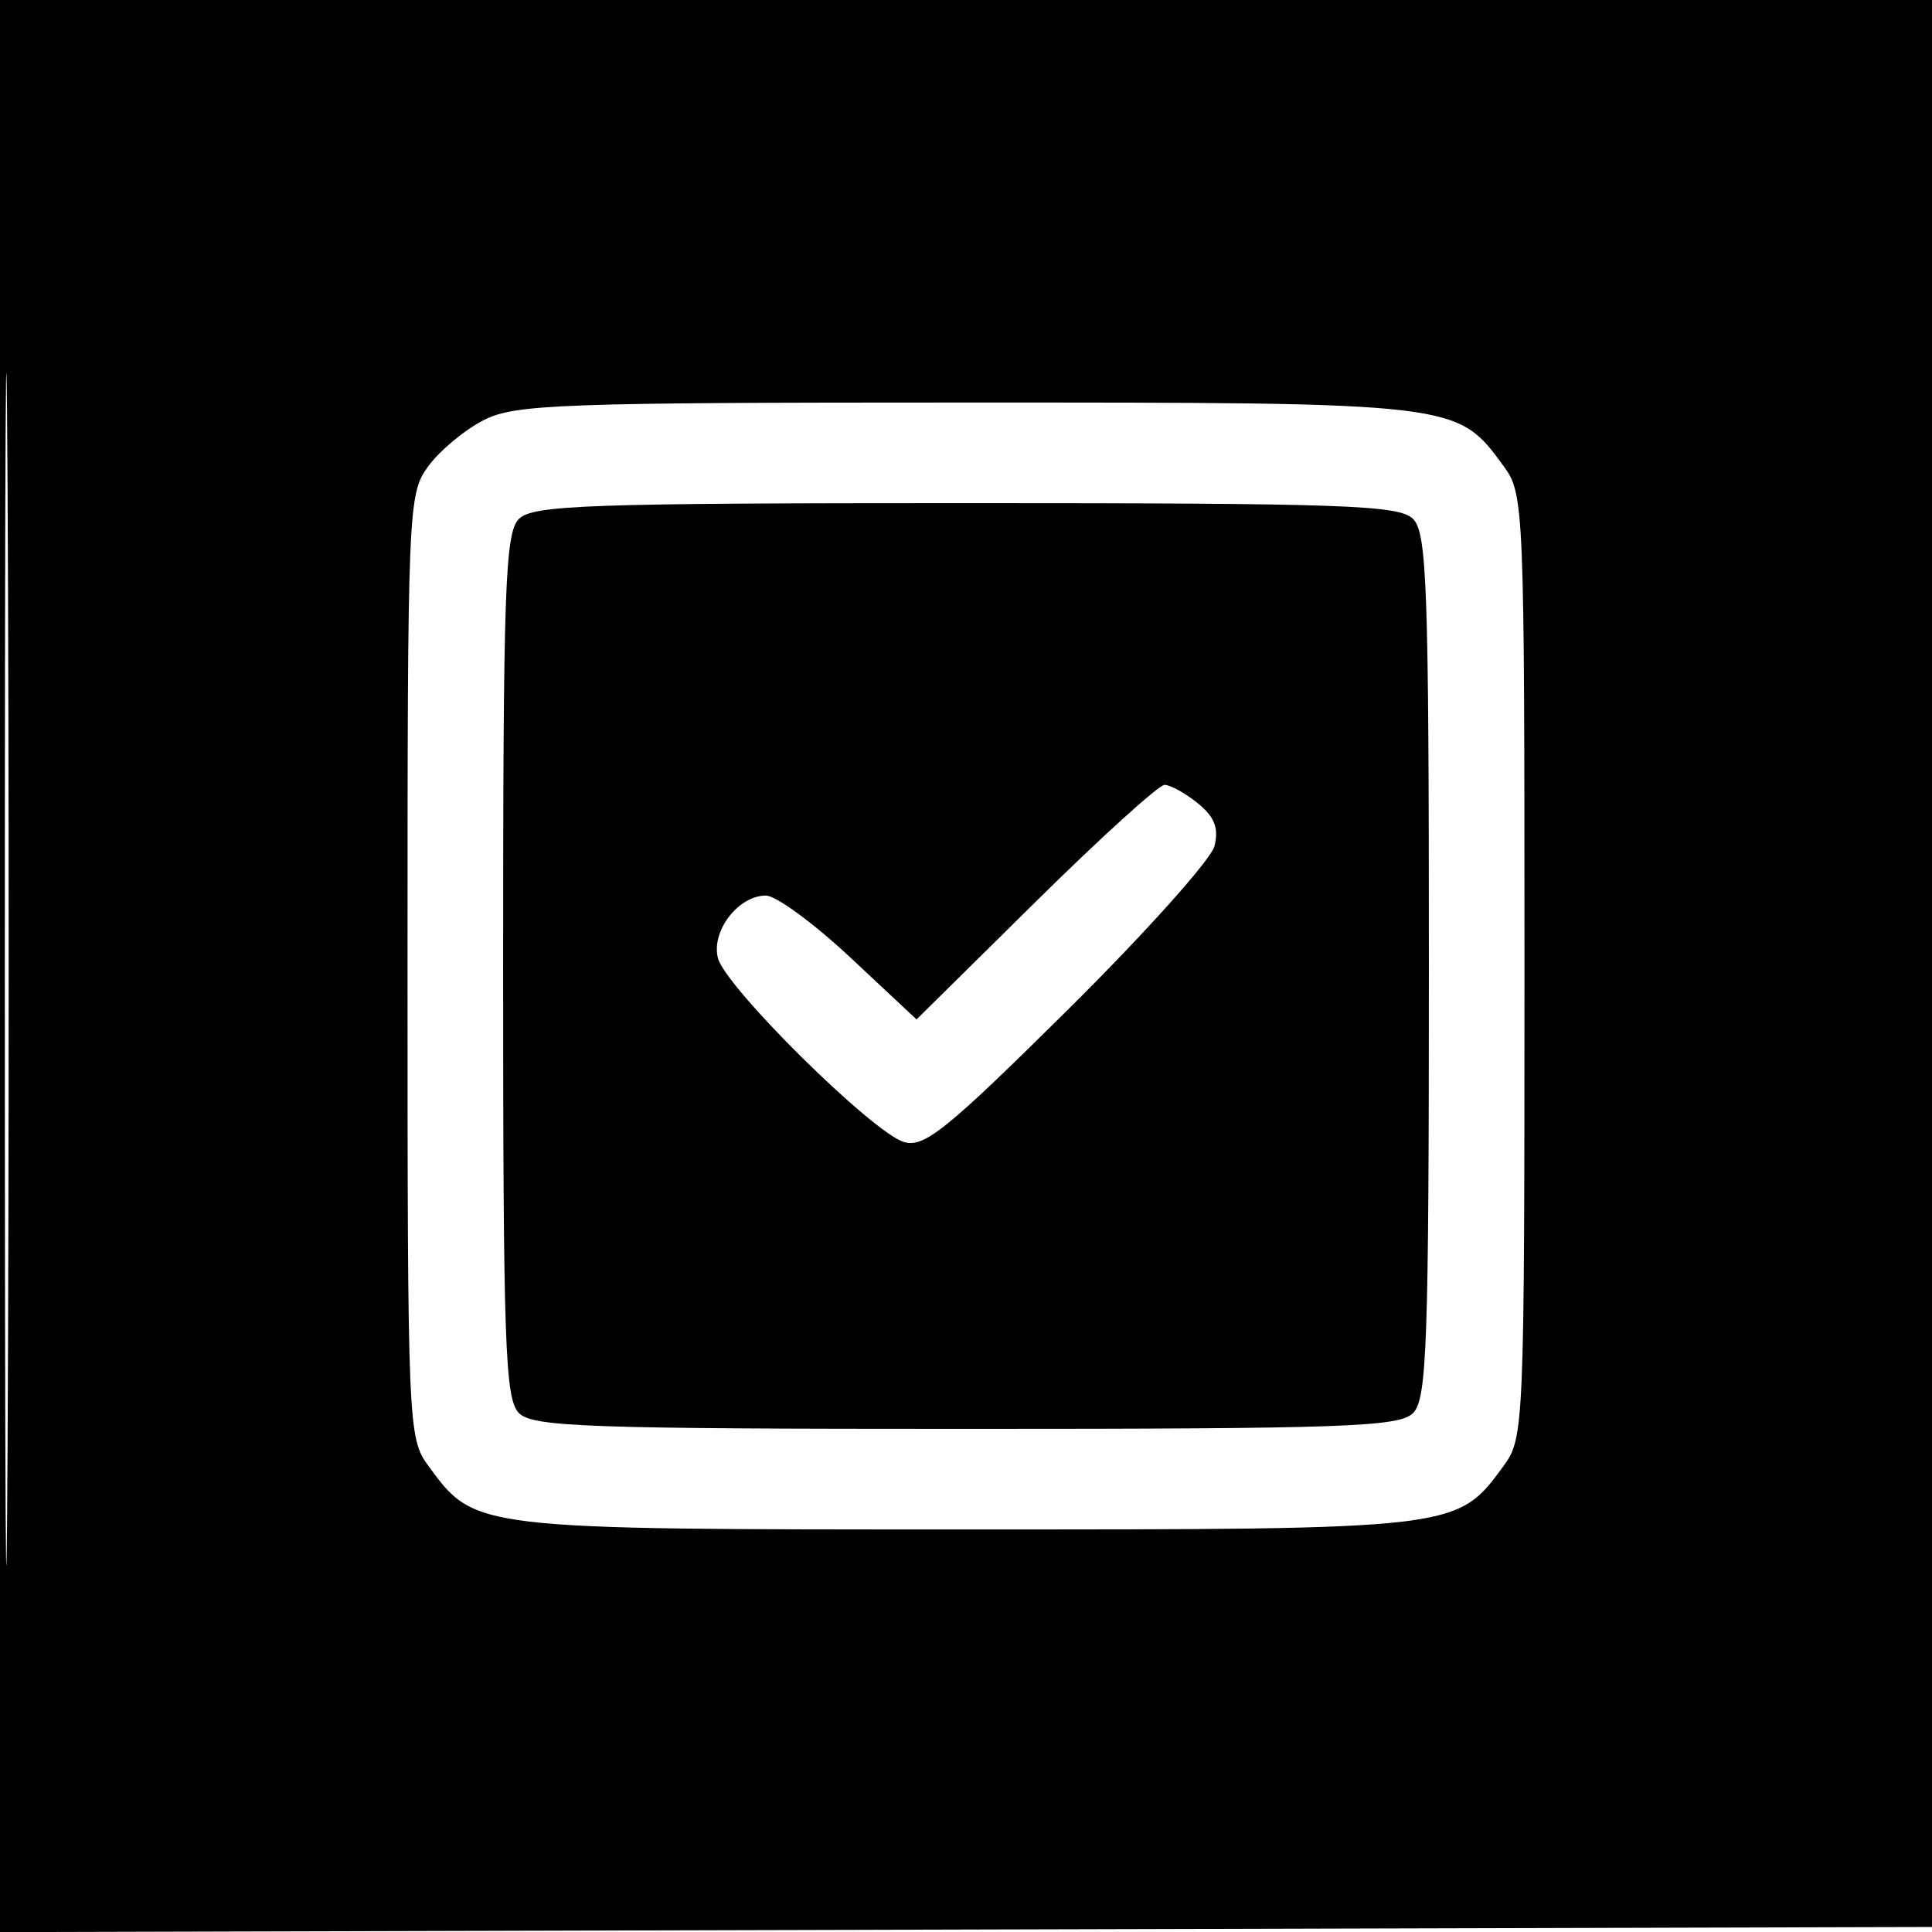
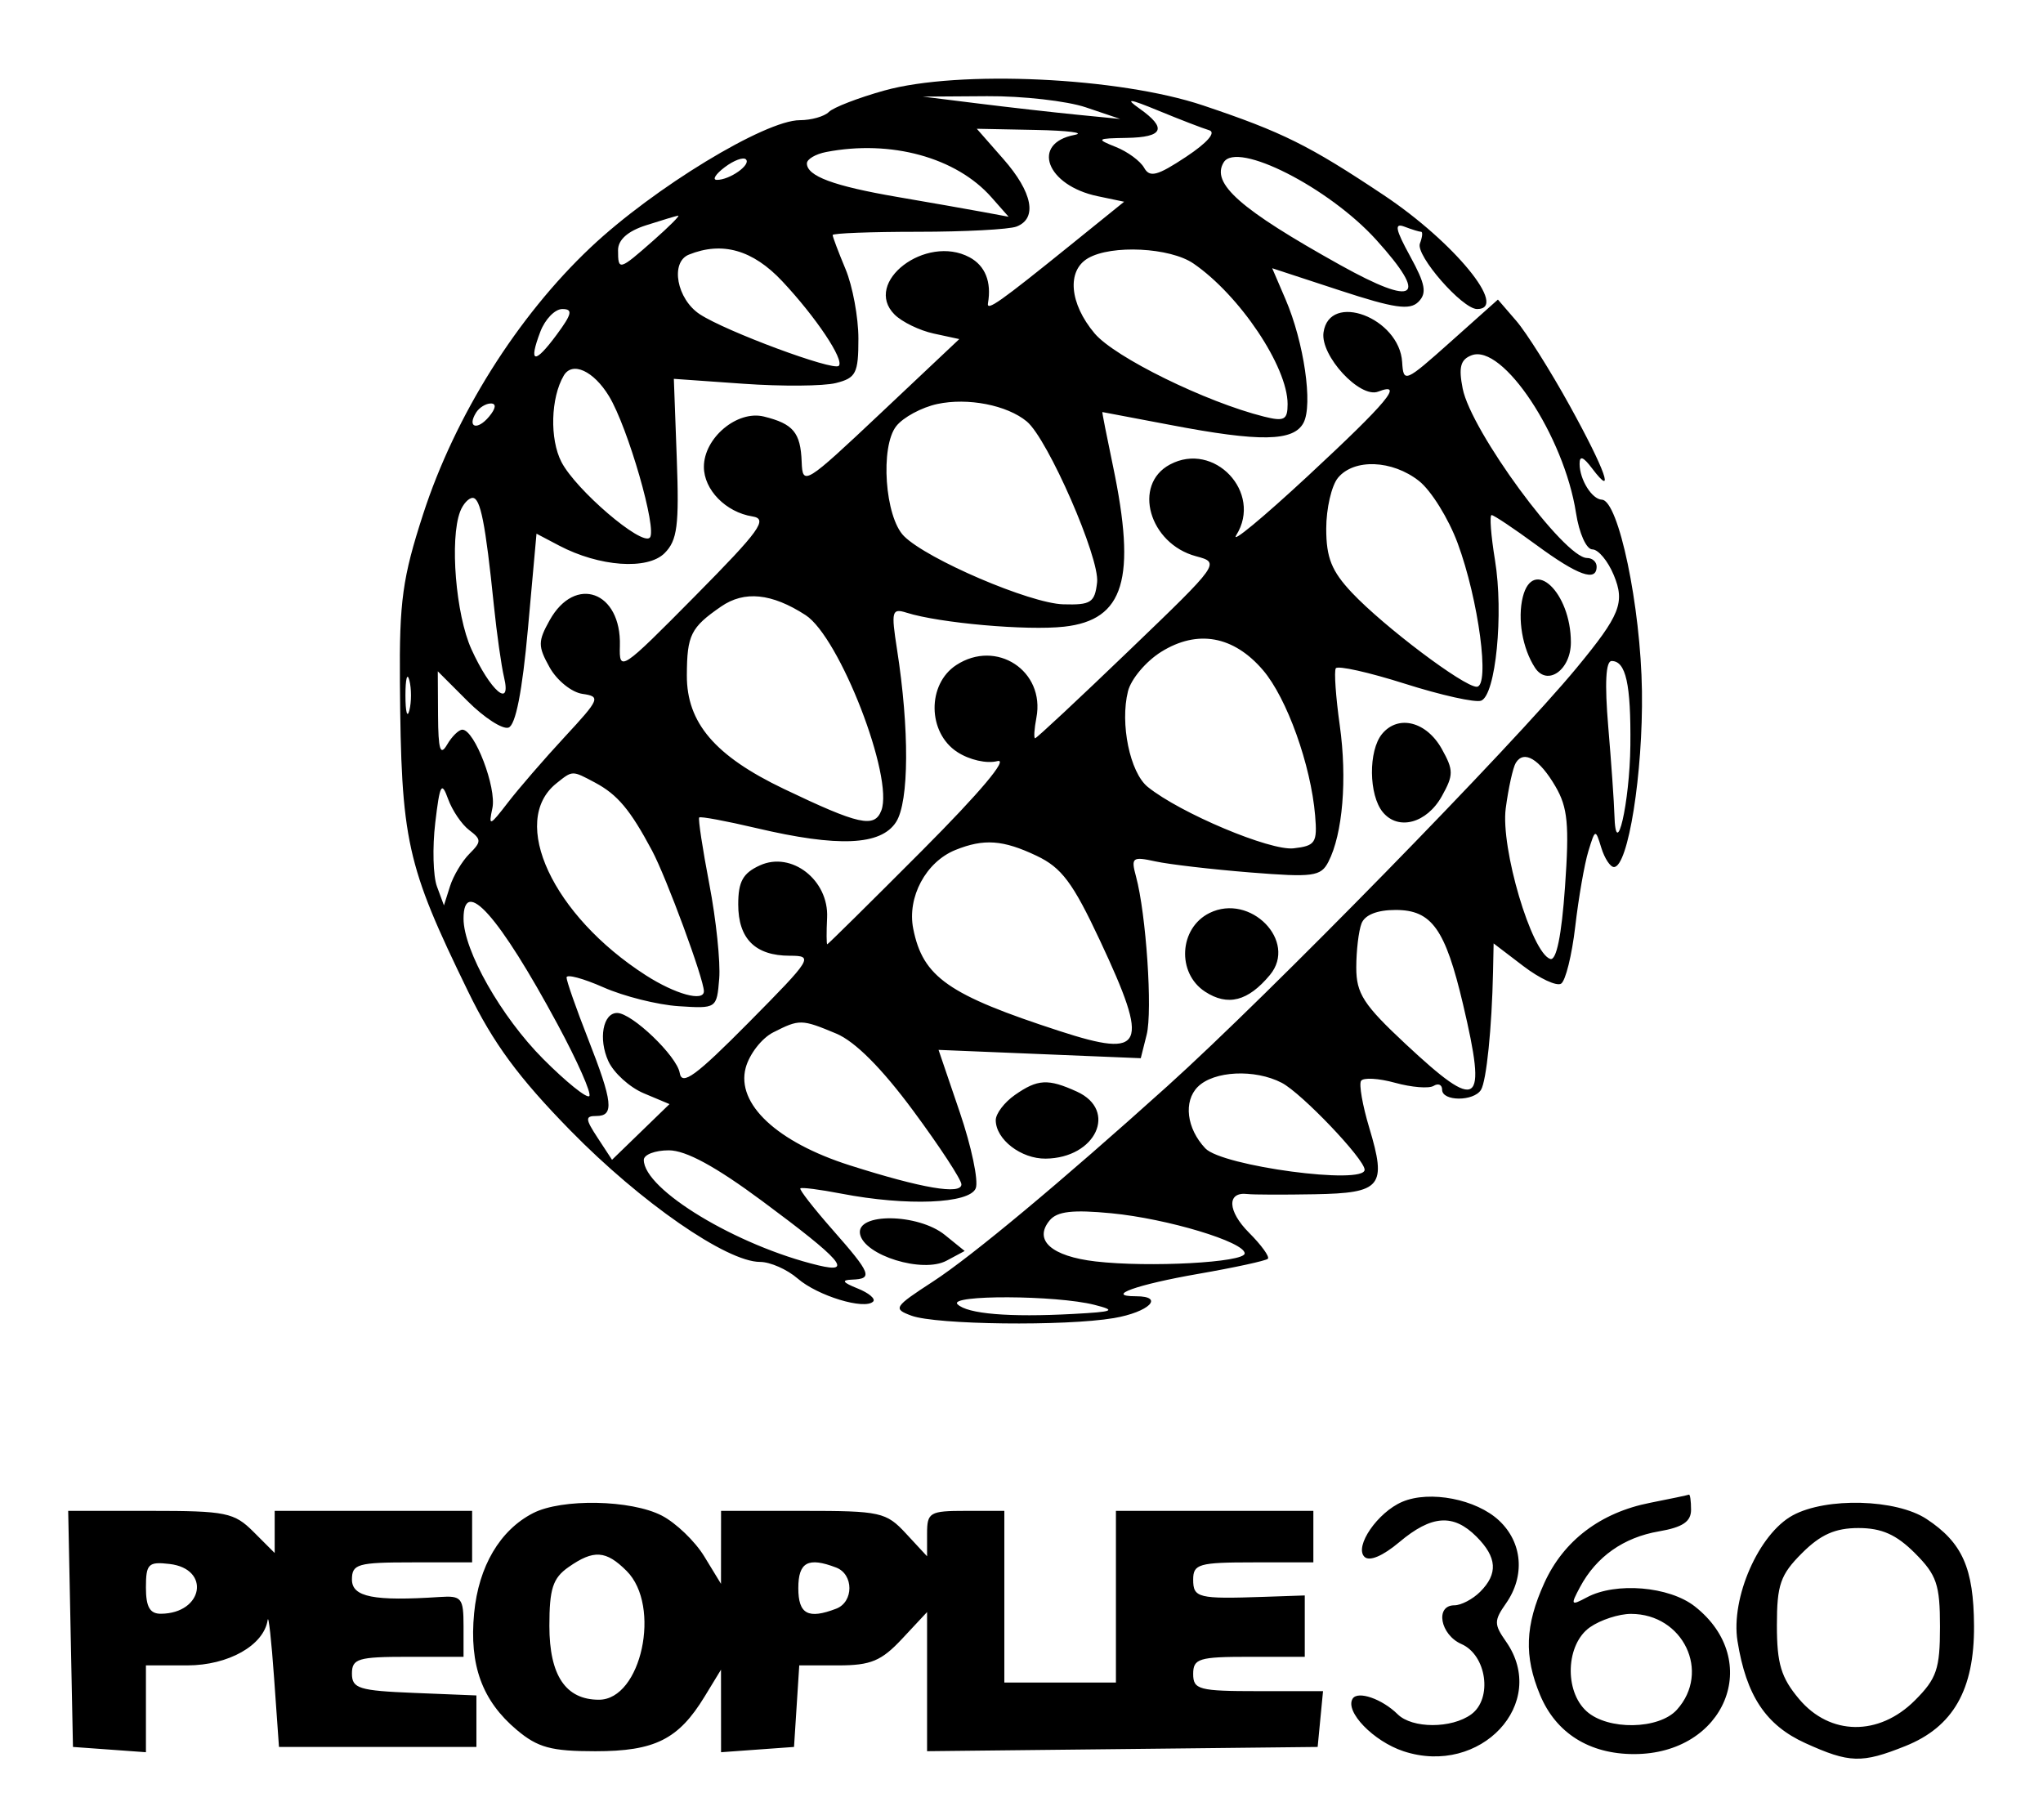
- <svg xmlns="http://www.w3.org/2000/svg" width="192" height="192">
-   <path d="M0 96.005v96.005l96.25-.255 96.25-.255.255-95.75L193.01 0H0v96.005m.48.495c0 52.8.122 74.253.27 47.674.148-26.579.148-69.779 0-96C.601 21.953.48 43.7.48 96.5m47.591-54.748c-1.886.961-4.361 3.018-5.5 4.571C40.546 49.084 40.5 50.186 40.5 96s.046 46.916 2.071 49.677c4.66 6.352 4.391 6.32 53.429 6.32 49.038 0 48.769.032 53.429-6.32 2.025-2.761 2.071-3.863 2.071-49.677s-.046-46.916-2.071-49.677c-4.66-6.352-4.391-6.32-53.429-6.32-40.392 0-44.817.162-47.929 1.749m3.5 9.819C50.192 52.951 50 58.372 50 96s.192 43.049 1.571 44.429C52.951 141.808 58.372 142 96 142s43.049-.192 44.429-1.571C141.808 139.049 142 133.628 142 96s-.192-43.049-1.571-44.429C139.049 50.192 133.628 50 96 50s-43.049.192-44.429 1.571m51.314 38.084l-11.8 11.654-6.579-6.154C80.888 91.77 77.113 89 76.118 89c-2.744 0-5.455 3.526-4.773 6.21.732 2.883 15.357 17.347 18.482 18.28 2.013.6 4.213-1.175 16.293-13.144 7.681-7.611 14.239-14.929 14.574-16.261.447-1.783.01-2.906-1.654-4.254-1.244-1.007-2.733-1.831-3.308-1.831-.576 0-6.357 5.245-12.847 11.655" fill="undefined" fill-rule="evenodd" />
+ <svg xmlns="http://www.w3.org/2000/svg" width="238" height="212">
+   <path d="M103.009 10.549c-3.02.843-5.923 1.965-6.45 2.492-.528.528-2.051.959-3.386.959-4.046 0-17.019 7.89-24.362 14.817-8.55 8.066-15.791 19.592-19.514 31.065-2.408 7.42-2.785 10.147-2.71 19.618.147 18.559.719 21.148 7.946 36 2.933 6.027 5.876 10.024 11.93 16.207C74.654 140.071 84.655 147 88.538 147c1.186 0 3.162.872 4.391 1.939 2.321 2.013 7.787 3.678 8.788 2.678.315-.316-.504-1.005-1.822-1.532-1.738-.695-1.915-.976-.645-1.022 2.482-.09 2.249-.69-2.262-5.814-2.207-2.507-3.894-4.675-3.75-4.817.144-.142 2.287.133 4.762.611 7.641 1.477 14.976 1.182 15.672-.63.335-.872-.504-4.855-1.863-8.85l-2.472-7.263 11.779.485 11.778.485.687-2.737c.699-2.785-.061-14.076-1.241-18.429-.601-2.215-.43-2.348 2.255-1.761 1.598.349 6.568.928 11.044 1.287 7.348.588 8.235.467 9.113-1.239 1.669-3.24 2.202-9.643 1.325-15.891-.463-3.3-.673-6.29-.465-6.646.207-.355 3.831.452 8.052 1.792 4.222 1.341 8.218 2.23 8.881 1.975 1.701-.653 2.636-10.138 1.614-16.371-.473-2.888-.65-5.25-.394-5.25.257 0 2.613 1.575 5.235 3.5 4.827 3.544 7 4.32 7 2.5 0-.55-.503-1-1.118-1-2.654 0-13.51-14.788-14.487-19.735-.492-2.493-.256-3.381 1.034-3.876 3.625-1.391 10.781 9.408 12.168 18.361.37 2.384 1.208 4.25 1.909 4.25.688 0 1.809 1.347 2.492 2.994 1.327 3.205.747 4.654-4.321 10.797-7.517 9.11-35.952 38.172-47.677 48.728-12.441 11.201-22.777 19.818-27.308 22.765-4.562 2.968-4.691 3.172-2.517 3.977 2.874 1.062 17.911 1.244 23.575.284 4.105-.696 5.982-2.545 2.583-2.545-3.716 0 .07-1.359 7.279-2.612 4.217-.733 7.856-1.523 8.088-1.755.232-.231-.755-1.597-2.193-3.035-2.521-2.521-2.613-4.806-.182-4.506.646.08 4.164.092 7.818.026 7.807-.139 8.429-.898 6.363-7.765-.777-2.582-1.205-5.03-.952-5.441.254-.411 2.039-.311 3.967.221 1.928.533 3.95.694 4.492.359.543-.336.987-.133.987.449 0 1.37 3.683 1.38 4.529.013.635-1.028 1.268-7.235 1.403-13.755l.068-3.301 3.457 2.637c1.901 1.45 3.882 2.374 4.401 2.053.52-.322 1.263-3.32 1.651-6.664.388-3.343 1.073-7.281 1.523-8.751.805-2.631.829-2.637 1.51-.423.38 1.238 1.044 2.25 1.475 2.25 1.656 0 3.396-10.933 3.262-20.5-.138-9.864-2.723-22.208-4.667-22.291-1.157-.05-2.577-2.319-2.597-4.15-.011-1.022.412-.877 1.453.5 2.764 3.654 1.533.19-2.578-7.258-2.26-4.094-5.072-8.56-6.25-9.924l-2.14-2.48-5.5 4.908c-5.327 4.755-5.505 4.829-5.655 2.378-.317-5.171-8.48-8.249-9.162-3.454-.384 2.701 4.237 7.708 6.361 6.892 3.096-1.187 1.105 1.204-8.167 9.812-5.293 4.913-9.052 8.019-8.354 6.901 3.096-4.956-2.575-10.982-7.735-8.221-4.382 2.345-2.419 9.223 3.05 10.685 2.822.755 2.786.806-7.802 10.98C125.686 81.4 120.76 86 120.588 86c-.171 0-.105-1.075.146-2.388 1.044-5.46-4.656-9.204-9.34-6.135-3.407 2.233-3.347 7.853.108 10.116 1.421.932 3.446 1.392 4.689 1.067 1.342-.351-2.031 3.659-8.735 10.384C101.449 105.07 96.46 110 96.37 110c-.091 0-.099-1.4-.017-3.11.207-4.373-4.148-7.76-7.824-6.085-1.983.903-2.529 1.886-2.529 4.551 0 4.002 1.987 5.977 6.012 5.977 2.797 0 2.616.293-4.803 7.789-6.143 6.205-7.773 7.397-8.024 5.867-.322-1.962-5.568-6.989-7.293-6.989-1.65 0-2.202 3.025-1.023 5.612.623 1.367 2.48 3.052 4.127 3.744l2.996 1.26-3.347 3.244-3.347 3.244-1.672-2.552c-1.455-2.22-1.474-2.552-.149-2.552 2.096 0 1.923-1.601-.977-9-1.375-3.509-2.5-6.719-2.5-7.133 0-.415 1.936.102 4.303 1.149s6.304 2.034 8.75 2.194c4.425.289 4.448.272 4.732-3.21.157-1.925-.361-6.875-1.151-11s-1.321-7.622-1.18-7.772c.141-.15 3.134.406 6.651 1.235 9.553 2.252 14.531 2.034 16.288-.713 1.514-2.366 1.558-10.801.105-20.109-.697-4.468-.607-4.811 1.122-4.266 3.832 1.208 14.02 2.109 18.356 1.625 6.994-.781 8.438-5.554 5.673-18.75-.721-3.437-1.274-6.25-1.23-6.25.045 0 3.608.675 7.919 1.5 10.451 2 14.361 1.937 15.516-.25 1.112-2.106.054-9.38-2.092-14.377l-1.557-3.627 7.888 2.586c6.335 2.077 8.136 2.339 9.146 1.329 1.009-1.009.82-2.054-.96-5.304-1.728-3.155-1.875-3.916-.666-3.452.853.327 1.725.595 1.937.595.213 0 .151.615-.137 1.367-.527 1.374 4.938 7.633 6.664 7.633 3.713 0-2.677-7.801-10.862-13.259-8.732-5.823-11.798-7.347-21.049-10.456-9.785-3.289-28.47-4.162-37.157-1.736M114 12.062c3.575.445 8.75 1.031 11.5 1.303l5 .493-4-1.352c-2.2-.744-7.375-1.33-11.5-1.302l-7.5.05 6.5.808m18.75.588c3.241 2.296 2.781 3.341-1.5 3.413-3.511.06-3.591.127-1.258 1.058 1.371.547 2.853 1.637 3.292 2.423.656 1.172 1.533.944 4.876-1.268 2.48-1.642 3.54-2.857 2.708-3.104-.753-.223-3.393-1.241-5.868-2.261-3.488-1.437-3.994-1.496-2.25-.261m-15.854 5.885c3.396 3.867 3.986 6.913 1.522 7.858-.87.334-6.045.607-11.5.607S97 27.17 97 27.378s.675 1.993 1.5 3.968c.825 1.974 1.5 5.621 1.5 8.103 0 4.037-.277 4.582-2.625 5.172-1.443.362-6.281.4-10.75.084l-8.125-.574.341 9.272c.288 7.819.065 9.548-1.422 11.035-1.986 1.986-7.606 1.581-12.289-.885l-2.63-1.385-1 11.087c-.658 7.291-1.432 11.23-2.263 11.504-.694.229-2.831-1.153-4.75-3.072L51 78.2l.03 5.15c.024 3.986.261 4.754 1.05 3.4.561-.963 1.364-1.75 1.784-1.75 1.42 0 4.008 6.771 3.496 9.145-.466 2.158-.316 2.105 1.799-.645 1.269-1.65 4.256-5.102 6.638-7.672 4.089-4.411 4.203-4.69 2.05-5-1.254-.18-2.97-1.565-3.814-3.078-1.377-2.471-1.377-3.029 0-5.5 2.967-5.32 8.36-3.359 8.18 2.975-.088 3.079.124 2.939 8.753-5.785 7.566-7.648 8.532-8.989 6.689-9.281C84.557 59.668 82 57.057 82 54.384c0-3.373 3.882-6.628 6.99-5.861 3.423.844 4.272 1.861 4.401 5.27.106 2.829.367 2.668 9.235-5.691l9.126-8.602-2.987-.646c-1.642-.356-3.691-1.352-4.553-2.213-3.746-3.746 3.644-9.394 8.729-6.672 1.829.978 2.586 2.862 2.153 5.355-.169.969 1.349-.101 9.672-6.824l6.19-5-3.088-.646c-5.972-1.25-7.814-6.16-2.679-7.14 1.271-.243-.773-.503-4.543-.578L113.793 15l3.103 3.535m-20.646-.829c-1.237.238-2.25.836-2.25 1.328 0 1.478 3.112 2.634 10.5 3.902 3.85.66 8.35 1.451 10 1.757l3 .557-2-2.266c-4.099-4.645-11.708-6.731-19.25-5.278m-11.823 1.773c-1.06.801-1.477 1.465-.927 1.474 1.486.024 4.026-1.761 3.398-2.388-.299-.3-1.411.112-2.471.914m58.131-.573c-1.515 2.452 1.901 5.465 13.564 11.962 8.858 4.935 10.365 3.89 4.212-2.92-5.505-6.093-16.228-11.547-17.776-9.042M75.25 26.247c-2.124.681-3.25 1.685-3.25 2.898 0 2.418.132 2.382 4.114-1.129 1.863-1.641 3.161-2.945 2.886-2.898-.275.047-1.963.555-3.75 1.129m5 3.415c-2.203.889-1.411 5.186 1.281 6.95 3.041 1.993 15.553 6.637 16.183 6.007.681-.681-2.664-5.686-6.595-9.869-3.426-3.645-6.983-4.656-10.869-3.088m46.5.418c-2.497 1.454-2.162 5.277.766 8.757 2.34 2.781 12.973 8.004 19.734 9.693 2.36.589 2.75.382 2.75-1.461 0-4.35-5.583-12.681-10.973-16.375-2.725-1.867-9.54-2.208-12.277-.614m-63.803 8.559c-1.411 3.711-.681 3.845 1.904.349 1.791-2.422 1.914-2.988.654-2.988-.855 0-2.006 1.187-2.558 2.639m2.73 5.111c-1.525 2.591-1.654 7.393-.271 10.069 1.677 3.243 9.319 9.789 10.292 8.816.901-.901-2.548-12.859-4.754-16.487-1.799-2.958-4.274-4.085-5.267-2.398m43.517 3.311c-1.818.39-3.969 1.548-4.78 2.574-1.899 2.402-1.326 10.596.896 12.818 2.705 2.705 14.678 7.832 18.55 7.943 3.228.092 3.675-.197 3.947-2.553.327-2.823-5.742-16.715-8.189-18.745-2.298-1.907-6.868-2.8-10.424-2.037m-53.735 1.006c-1.076 1.741.149 2.11 1.521.457.789-.95.865-1.524.201-1.524-.584 0-1.36.48-1.722 1.067m100.413 7.587c-.754.909-1.372 3.58-1.372 5.934 0 3.383.629 4.948 3 7.462C161.207 72.981 170.52 80 172.029 80c1.568 0 .223-10.127-2.22-16.727-1.065-2.875-3.093-6.138-4.507-7.25-3.113-2.449-7.559-2.623-9.43-.369M53.607 59.582c-1.233 3.213-.513 12.029 1.311 16.045 2.21 4.867 4.691 7.002 3.802 3.272-.314-1.319-.849-5.099-1.188-8.399-.981-9.554-1.563-12.5-2.47-12.5-.467 0-1.121.712-1.455 1.582m123.795 9.953c-.639 2.547-.044 6.01 1.419 8.249 1.438 2.2 4.179.261 4.179-2.957 0-5.824-4.417-9.999-5.598-5.292M84 70.657c-3.535 2.442-3.967 3.312-3.985 8.016-.02 5.529 3.274 9.385 11.297 13.224 8.764 4.193 10.563 4.592 11.359 2.518 1.478-3.851-4.861-20.196-8.827-22.763-3.94-2.549-7.127-2.871-9.844-.995m51.277 5.273c-1.773 1.104-3.515 3.171-3.872 4.593-.946 3.77.23 9.468 2.299 11.142 3.769 3.049 14.268 7.469 16.997 7.156 2.538-.291 2.772-.647 2.505-3.821-.493-5.879-3.289-13.679-6.069-16.93-3.427-4.008-7.64-4.768-11.86-2.14m52.076 8.721c.356 4.208.679 8.82.717 10.25.155 5.704 1.789-1.39 1.86-8.069.075-7.141-.523-9.832-2.184-9.832-.685 0-.819 2.607-.393 7.651M47.232 81c0 1.925.206 2.713.457 1.75.252-.963.252-2.537 0-3.5-.251-.963-.457-.175-.457 1.75m113.779 4.486c-1.618 1.951-1.569 7.136.087 9.132 1.805 2.175 5.116 1.275 6.869-1.868 1.377-2.471 1.377-3.029 0-5.5-1.784-3.199-5.072-4.033-6.956-1.764m15.573 3.378c-.33.534-.858 2.92-1.173 5.303-.61 4.607 3.004 16.825 5.188 17.54.713.233 1.316-2.716 1.717-8.389.511-7.248.321-9.254-1.109-11.703-1.874-3.209-3.677-4.282-4.623-2.751M64.819 91.25c-5.537 4.427-.427 15.399 10.411 22.356 3.447 2.212 6.77 3.126 6.77 1.862 0-1.41-4.364-13.243-6.048-16.397-2.535-4.747-4.016-6.512-6.636-7.908-2.692-1.433-2.593-1.435-4.497.087m-14.115 4.599c-.339 2.867-.25 6.203.198 7.415l.815 2.203.707-2.228c.389-1.225 1.407-2.928 2.263-3.784 1.409-1.408 1.407-1.67-.027-2.756-.871-.659-1.979-2.293-2.461-3.63-.758-2.101-.961-1.723-1.495 2.78m60.604 3.161c-3.448 1.389-5.654 5.509-4.919 9.186 1.127 5.632 4.087 7.698 17.072 11.918 9.885 3.213 10.492 1.849 4.691-10.531-3.175-6.774-4.47-8.506-7.401-9.897-3.906-1.853-6.126-2.012-9.443-.676M54 107.011c0 3.707 4.392 11.445 9.278 16.346 2.662 2.672 5.079 4.619 5.37 4.328.291-.291-1.37-4.051-3.692-8.357C58.141 106.689 54 102.034 54 107.011m86.893-.652c-3.533 1.752-3.83 6.981-.519 9.151 2.653 1.738 5.019 1.131 7.57-1.942 3.251-3.917-2.282-9.573-7.051-7.209m17.714 1.223c-.334.87-.607 3.177-.607 5.127 0 3.028.84 4.33 5.75 8.911 8.566 7.993 9.508 7.344 6.69-4.615-2.074-8.799-3.649-11.005-7.856-11.005-2.151 0-3.59.572-3.977 1.582M90.07 120.265c-1.337.679-2.778 2.539-3.203 4.132-1.119 4.194 3.646 8.652 12.133 11.352 8.41 2.676 13 3.459 13 2.216 0-.541-2.525-4.399-5.612-8.572-3.664-4.955-6.776-8.075-8.967-8.991-4.054-1.693-4.282-1.697-7.351-.137m49.467 6.34c-1.691 1.692-1.305 4.854.877 7.166 1.96 2.077 18.627 4.303 18.558 2.479-.049-1.272-7.345-8.917-9.656-10.116-3.135-1.627-7.91-1.397-9.779.471m-21.314.952c-1.223.856-2.223 2.174-2.223 2.928 0 2.244 2.952 4.517 5.821 4.483 5.845-.069 8.428-5.622 3.632-7.807-3.362-1.532-4.572-1.466-7.23.396M75 135.115c0 3.456 10.838 10.004 20.334 12.285 4.129.991 2.712-.633-6.534-7.488-5.447-4.039-8.896-5.912-10.887-5.912-1.602 0-2.913.502-2.913 1.115m47.282 7.045c-1.911 2.303.2 4.189 5.361 4.786 6.212.719 17.357.117 17.357-.937 0-1.333-9.024-4.05-15.525-4.676-4.515-.435-6.318-.227-7.193.827m-22.092 1.59c.481 2.496 7.289 4.599 10.071 3.11l2.119-1.134-2.301-1.863c-3.126-2.532-10.37-2.614-9.889-.113m11.36 8.184c1.143 1.123 6.003 1.531 13.45 1.127 4.769-.258 5.101-.399 2.5-1.061-4.455-1.134-17.089-1.186-15.95-.066m51.807 23.011c-2.864 1.218-5.608 5.204-4.408 6.404.574.574 2.132-.081 4.067-1.709 3.751-3.156 6.287-3.337 8.984-.64 2.408 2.408 2.535 4.322.429 6.429-.865.864-2.215 1.571-3 1.571-2.277 0-1.653 3.427.821 4.513 2.94 1.29 3.649 6.357 1.145 8.188-2.288 1.673-6.878 1.669-8.574-.007-1.814-1.793-4.653-2.774-5.247-1.813-.926 1.498 2.435 4.967 5.929 6.12 8.97 2.96 16.968-5.6 11.94-12.778-1.409-2.012-1.409-2.434 0-4.446 2.243-3.201 1.92-7.087-.8-9.642-2.662-2.501-8.081-3.553-11.286-2.19m28.864.117c-5.772 1.138-10.072 4.398-12.316 9.339-2.243 4.941-2.378 8.532-.489 13.053 1.854 4.438 5.739 6.879 10.944 6.879 10.621 0 15.104-10.89 7.08-17.202-2.976-2.34-9.204-2.863-12.581-1.055-1.864.997-1.921.909-.788-1.209 1.888-3.528 5.068-5.772 9.179-6.478 2.769-.476 3.75-1.135 3.75-2.517 0-1.03-.113-1.823-.25-1.762-.137.06-2.176.489-4.529.952m-130.125 1.203c-3.856 1.982-6.338 6.195-6.862 11.649-.582 6.064.931 10.206 4.972 13.606 2.444 2.056 4.007 2.48 9.148 2.48 6.932 0 9.686-1.377 12.728-6.367l1.911-3.133.003 4.807.004 4.808 4.25-.308 4.25-.307.305-4.75.305-4.75h4.544c3.793 0 5.023-.513 7.445-3.106l2.901-3.106v16.207l22.75-.247 22.75-.248.313-3.25.314-3.25h-7.564c-6.896 0-7.563-.176-7.563-2 0-1.795.667-2 6.5-2h6.5v-7.148l-4.75.163c-7.687.263-8.25.126-8.25-2.015 0-1.81.667-2 7-2h7v-6h-23v20h-13v-20h-4.5c-4.2 0-4.5.177-4.5 2.646v2.646l-2.452-2.646c-2.322-2.505-2.96-2.646-12-2.646H84l-.004 4.25-.003 4.25-1.953-3.201c-1.073-1.761-3.299-3.899-4.946-4.75-3.582-1.853-11.649-2.005-14.998-.284m146.753.255c-3.96 2.151-7.242 9.618-6.439 14.645 1.018 6.366 3.302 9.801 7.906 11.892 5.137 2.332 6.567 2.374 11.645.342 5.575-2.231 8.048-6.563 8.004-14.017-.041-6.72-1.36-9.685-5.532-12.436-3.532-2.328-11.673-2.55-15.584-.426M8.222 189.75L8.5 203.5l4.25.307 4.25.308V194h4.811c4.79 0 8.925-2.333 9.372-5.289.101-.666.439 2.389.75 6.789l.567 8h23v-6l-7.25-.294c-6.429-.26-7.25-.515-7.25-2.25 0-1.741.715-1.956 6.5-1.956H54v-3.575c0-3.278-.229-3.561-2.75-3.394-7.721.509-10.25.008-10.25-2.031 0-1.81.667-2 7-2h7v-6H32V180.909l-2.455-2.454C27.281 176.19 26.349 176 17.517 176H7.944l.278 13.75m201.701-8.827c-2.522 2.522-2.923 3.678-2.923 8.423 0 4.459.49 6.083 2.589 8.577 3.601 4.28 9.297 4.345 13.488.154 2.541-2.542 2.923-3.661 2.923-8.577s-.382-6.035-2.923-8.577c-2.164-2.164-3.872-2.923-6.577-2.923s-4.413.759-6.577 2.923m-143.7 1.634c-1.821 1.275-2.223 2.514-2.223 6.845 0 5.77 1.899 8.598 5.772 8.598 4.946 0 7.298-10.93 3.228-15-2.407-2.407-3.84-2.501-6.777-.443M17 184.934c0 2.259.46 3.062 1.75 3.051 4.939-.044 5.828-5.243.991-5.801-2.461-.285-2.741-.004-2.741 2.75M93 185c0 3.033 1.14 3.651 4.418 2.393 2.046-.785 2.046-4.001 0-4.786C94.14 181.349 93 181.967 93 185m92.223 4.557c-2.802 1.962-3.022 7.41-.394 9.788 2.471 2.237 8.424 2.138 10.516-.174C199.329 194.769 196.09 188 190 188c-1.405 0-3.555.701-4.777 1.557" fill="undefined" fill-rule="evenodd" />
</svg>
